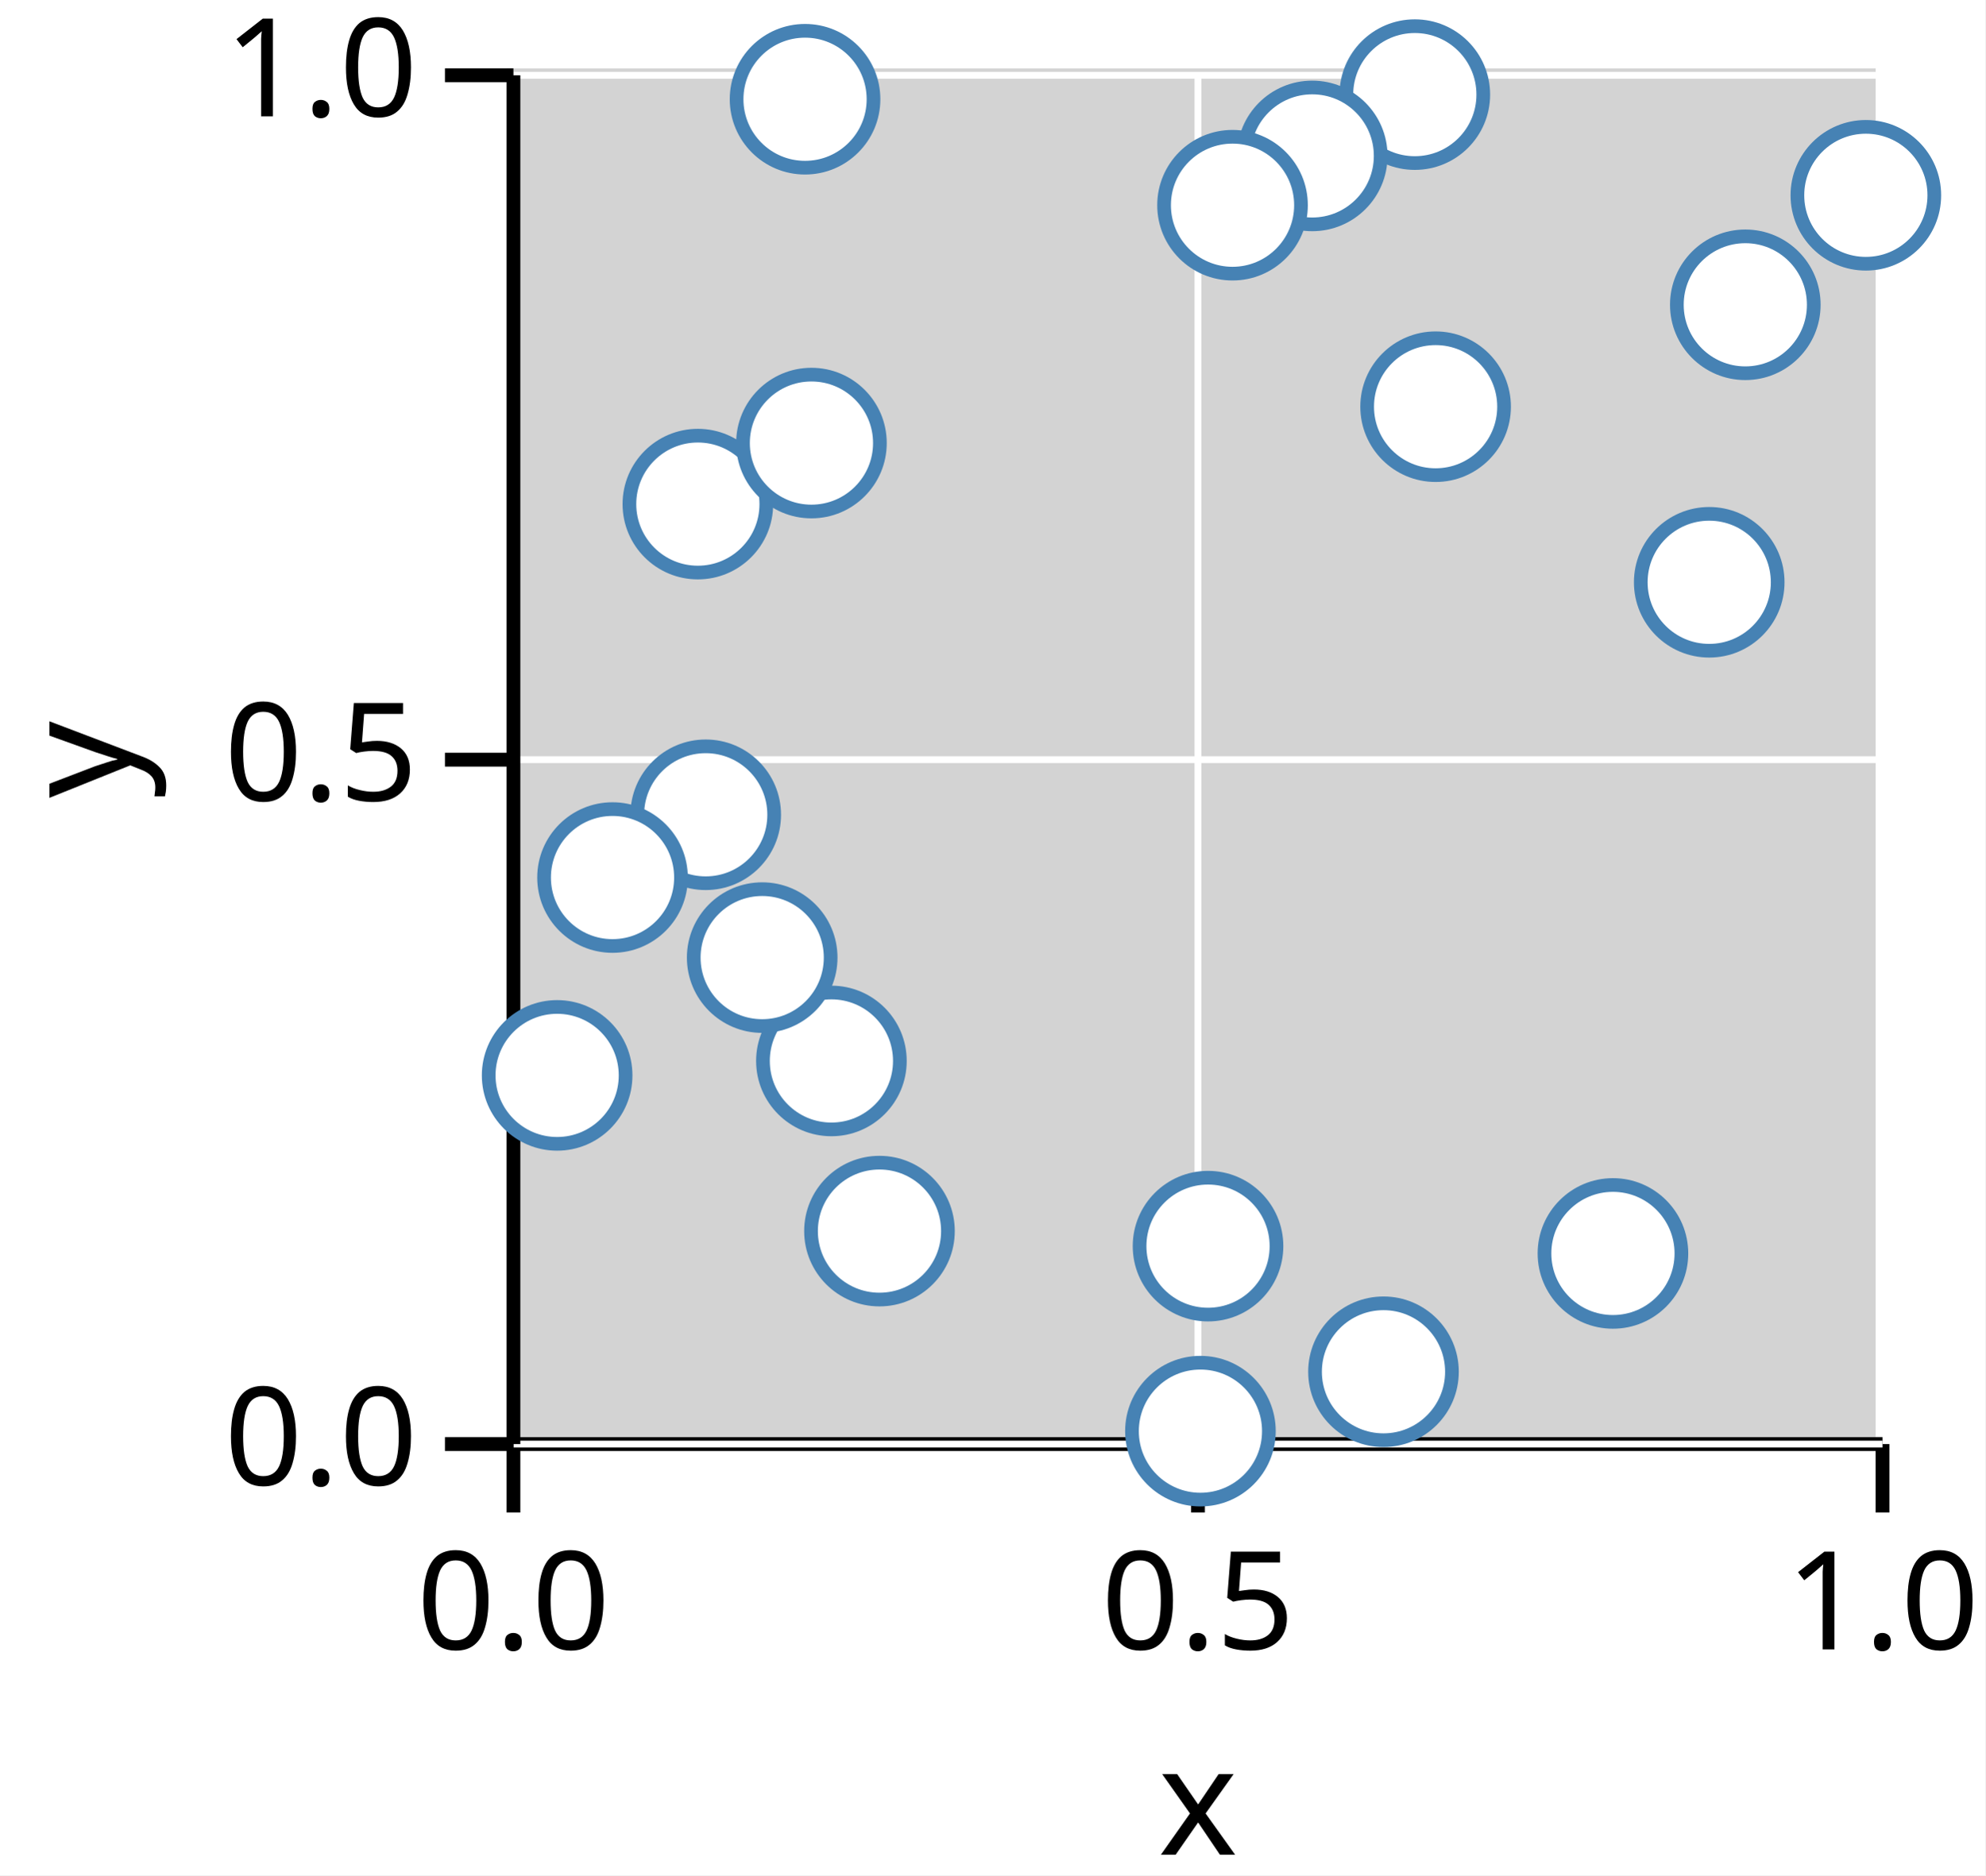
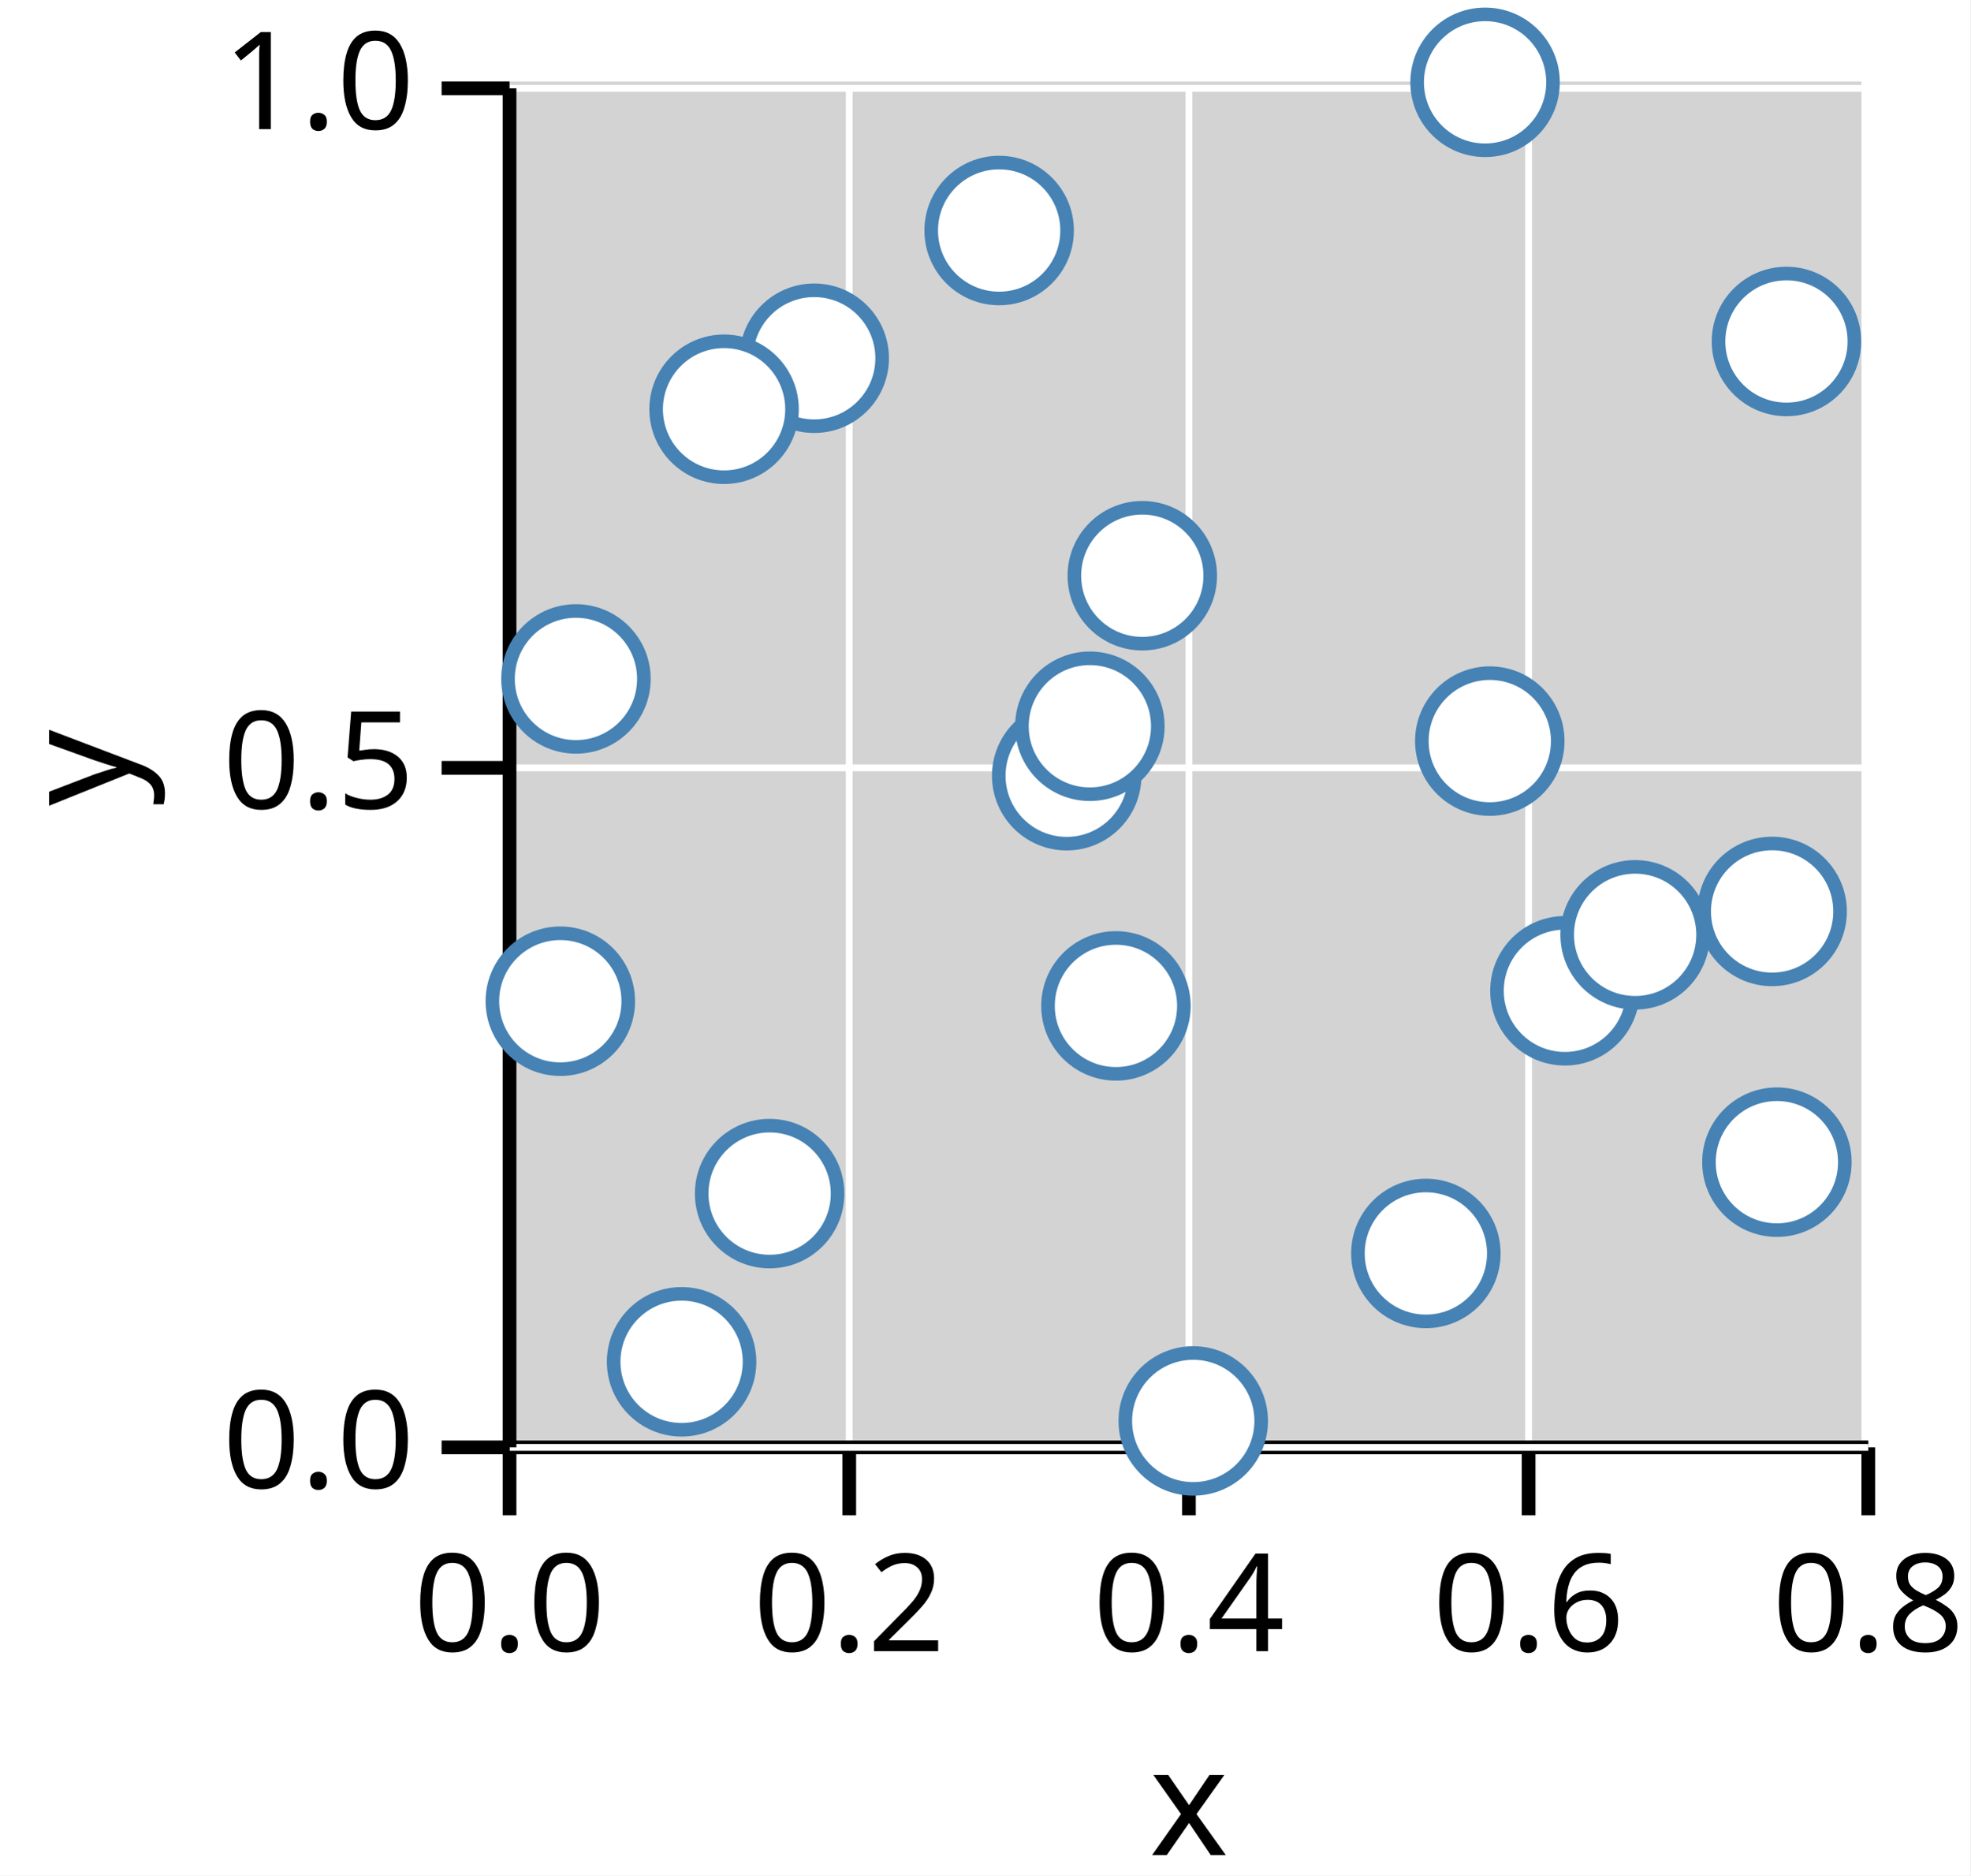
- <svg xmlns="http://www.w3.org/2000/svg" version="1.1" class="marks" width="145" height="137" viewBox="0 0 145 137">
-   <rect width="145" height="137" fill="white" />
-   <g fill="none" stroke-miterlimit="10" transform="translate(37,5)">
+ <svg xmlns="http://www.w3.org/2000/svg" version="1.1" class="marks" width="145" height="138" viewBox="0 0 145 138">
+   <rect width="145" height="138" fill="white" />
+   <g fill="none" stroke-miterlimit="10" transform="translate(37,6)">
    <g class="mark-group role-frame root" role="graphics-object" aria-roledescription="group mark container">
      <g transform="translate(0,0)">
        <path class="background" aria-hidden="true" d="M0,0h100v100h-100Z" fill="lightgray" />
        <g>
-           <g class="mark-group role-axis" role="graphics-symbol" aria-roledescription="axis" aria-label="X-axis titled 'x' for a linear scale with values from 0.0 to 1.0">
+           <g class="mark-group role-axis" role="graphics-symbol" aria-roledescription="axis" aria-label="X-axis titled 'x' for a linear scale with values from 0.0 to 0.8">
            <g transform="translate(0.5,100.5)">
              <path class="background" aria-hidden="true" d="M0,0h0v0h0Z" pointer-events="none" />
              <g>
                <g class="mark-rule role-axis-grid" pointer-events="none">
                  <line transform="translate(0,0)" x2="0" y2="-100" stroke="white" stroke-width="0.5" stroke-dasharray="0" opacity="1" />
+                   <line transform="translate(25,0)" x2="0" y2="-100" stroke="white" stroke-width="0.5" stroke-dasharray="0" opacity="1" />
                  <line transform="translate(50,0)" x2="0" y2="-100" stroke="white" stroke-width="0.5" stroke-dasharray="0" opacity="1" />
+                   <line transform="translate(75,0)" x2="0" y2="-100" stroke="white" stroke-width="0.5" stroke-dasharray="0" opacity="1" />
                  <line transform="translate(100,0)" x2="0" y2="-100" stroke="white" stroke-width="0.5" stroke-dasharray="0" opacity="1" />
                </g>
                <g class="mark-rule role-axis-tick" pointer-events="none">
                  <line transform="translate(0,0)" x2="0" y2="5" stroke="black" stroke-width="1.01" opacity="1" />
+                   <line transform="translate(25,0)" x2="0" y2="5" stroke="black" stroke-width="1.01" opacity="1" />
                  <line transform="translate(50,0)" x2="0" y2="5" stroke="black" stroke-width="1.01" opacity="1" />
+                   <line transform="translate(75,0)" x2="0" y2="5" stroke="black" stroke-width="1.01" opacity="1" />
                  <line transform="translate(100,0)" x2="0" y2="5" stroke="black" stroke-width="1.01" opacity="1" />
                </g>
                <g class="mark-text role-axis-label" pointer-events="none">
                  <text text-anchor="middle" transform="translate(0,15)" font-family="sans-serif" font-size="10px" font-style="normal" font-weight="400" fill="black" opacity="1">0.0</text>
-                   <text text-anchor="middle" transform="translate(50,15)" font-family="sans-serif" font-size="10px" font-style="normal" font-weight="400" fill="black" opacity="1">0.5</text>
-                   <text text-anchor="middle" transform="translate(100,15)" font-family="sans-serif" font-size="10px" font-style="normal" font-weight="400" fill="black" opacity="1">1.0</text>
+                   <text text-anchor="middle" transform="translate(25,15)" font-family="sans-serif" font-size="10px" font-style="normal" font-weight="400" fill="black" opacity="1">0.2</text>
+                   <text text-anchor="middle" transform="translate(50,15)" font-family="sans-serif" font-size="10px" font-style="normal" font-weight="400" fill="black" opacity="1">0.4</text>
+                   <text text-anchor="middle" transform="translate(75,15)" font-family="sans-serif" font-size="10px" font-style="normal" font-weight="400" fill="black" opacity="1">0.6</text>
+                   <text text-anchor="middle" transform="translate(100,15)" font-family="sans-serif" font-size="10px" font-style="normal" font-weight="400" fill="black" opacity="1">0.8</text>
                </g>
                <g class="mark-rule role-axis-domain" pointer-events="none">
                  <line transform="translate(0,0)" x2="100" y2="0" stroke="black" stroke-width="1.01" opacity="1" />
                </g>
                <g class="mark-text role-axis-title" pointer-events="none">
                  <text text-anchor="middle" transform="translate(50,30)" font-family="sans-serif" font-size="11px" font-style="normal" font-weight="400" fill="black" opacity="1">x</text>
                </g>
              </g>
              <path class="foreground" aria-hidden="true" d="" pointer-events="none" display="none" />
            </g>
          </g>
          <g class="mark-group role-axis" role="graphics-symbol" aria-roledescription="axis" aria-label="Y-axis titled 'y' for a linear scale with values from 0.0 to 1.0">
            <g transform="translate(0.5,0.5)">
              <path class="background" aria-hidden="true" d="M0,0h0v0h0Z" pointer-events="none" />
              <g>
                <g class="mark-rule role-axis-grid" pointer-events="none">
                  <line transform="translate(0,100)" x2="100" y2="0" stroke="white" stroke-width="0.5" stroke-dasharray="0" opacity="1" />
                  <line transform="translate(0,50)" x2="100" y2="0" stroke="white" stroke-width="0.5" stroke-dasharray="0" opacity="1" />
                  <line transform="translate(0,0)" x2="100" y2="0" stroke="white" stroke-width="0.5" stroke-dasharray="0" opacity="1" />
                </g>
                <g class="mark-rule role-axis-tick" pointer-events="none">
                  <line transform="translate(0,100)" x2="-5" y2="0" stroke="black" stroke-width="1.01" opacity="1" />
                  <line transform="translate(0,50)" x2="-5" y2="0" stroke="black" stroke-width="1.01" opacity="1" />
                  <line transform="translate(0,0)" x2="-5" y2="0" stroke="black" stroke-width="1.01" opacity="1" />
                </g>
                <g class="mark-text role-axis-label" pointer-events="none">
                  <text text-anchor="end" transform="translate(-7,103)" font-family="sans-serif" font-size="10px" font-style="normal" font-weight="400" fill="black" opacity="1">0.0</text>
                  <text text-anchor="end" transform="translate(-7,53)" font-family="sans-serif" font-size="10px" font-style="normal" font-weight="400" fill="black" opacity="1">0.5</text>
                  <text text-anchor="end" transform="translate(-7,3)" font-family="sans-serif" font-size="10px" font-style="normal" font-weight="400" fill="black" opacity="1">1.0</text>
                </g>
                <g class="mark-rule role-axis-domain" pointer-events="none">
                  <line transform="translate(0,100)" x2="0" y2="-100" stroke="black" stroke-width="1.01" opacity="1" />
                </g>
                <g class="mark-text role-axis-title" pointer-events="none">
                  <text text-anchor="middle" transform="translate(-26,50) rotate(-90) translate(0,-2)" font-family="sans-serif" font-size="11px" font-style="normal" font-weight="400" fill="black" opacity="1">y</text>
                </g>
              </g>
              <path class="foreground" aria-hidden="true" d="" pointer-events="none" display="none" />
            </g>
          </g>
          <g class="mark-group role-scope" role="graphics-object" aria-roledescription="group mark container">
            <g transform="translate(0,0)">
              <path class="background" aria-hidden="true" d="M0,0h0v0h0Z" />
              <g>
                <g class="mark-symbol role-mark points" role="graphics-symbol" aria-roledescription="symbol mark container">
-                   <path transform="translate(99.28298,9.267408)" d="M5,0A5,5,0,1,1,-5,0A5,5,0,1,1,5,0" fill="white" stroke="steelblue" stroke-width="1" opacity="1" />
-                   <path transform="translate(3.693487,73.56485)" d="M5,0A5,5,0,1,1,-5,0A5,5,0,1,1,5,0" fill="white" stroke="steelblue" stroke-width="1" opacity="1" />
-                   <path transform="translate(13.97211,31.8282)" d="M5,0A5,5,0,1,1,-5,0A5,5,0,1,1,5,0" fill="white" stroke="steelblue" stroke-width="1" opacity="1" />
-                   <path transform="translate(64.05119,95.21651)" d="M5,0A5,5,0,1,1,-5,0A5,5,0,1,1,5,0" fill="white" stroke="steelblue" stroke-width="1" opacity="1" />
-                   <path transform="translate(14.5458,54.52483)" d="M5,0A5,5,0,1,1,-5,0A5,5,0,1,1,5,0" fill="white" stroke="steelblue" stroke-width="1" opacity="1" />
-                   <path transform="translate(67.85787,24.71143)" d="M5,0A5,5,0,1,1,-5,0A5,5,0,1,1,5,0" fill="white" stroke="steelblue" stroke-width="1" opacity="1" />
-                   <path transform="translate(50.68043,99.55567)" d="M5,0A5,5,0,1,1,-5,0A5,5,0,1,1,5,0" fill="white" stroke="steelblue" stroke-width="1" opacity="1" />
-                   <path transform="translate(51.23511,86.0399)" d="M5,0A5,5,0,1,1,-5,0A5,5,0,1,1,5,0" fill="white" stroke="steelblue" stroke-width="1" opacity="1" />
-                   <path transform="translate(23.72648,72.51032)" d="M5,0A5,5,0,1,1,-5,0A5,5,0,1,1,5,0" fill="white" stroke="steelblue" stroke-width="1" opacity="1" />
-                   <path transform="translate(87.84326,37.53944)" d="M5,0A5,5,0,1,1,-5,0A5,5,0,1,1,5,0" fill="white" stroke="steelblue" stroke-width="1" opacity="1" />
-                   <path transform="translate(66.33974,1.91189)" d="M5,0A5,5,0,1,1,-5,0A5,5,0,1,1,5,0" fill="white" stroke="steelblue" stroke-width="1" opacity="1" />
-                   <path transform="translate(90.47889,17.26646)" d="M5,0A5,5,0,1,1,-5,0A5,5,0,1,1,5,0" fill="white" stroke="steelblue" stroke-width="1" opacity="1" />
-                   <path transform="translate(27.23704,84.94095)" d="M5,0A5,5,0,1,1,-5,0A5,5,0,1,1,5,0" fill="white" stroke="steelblue" stroke-width="1" opacity="1" />
-                   <path transform="translate(22.268,27.36875)" d="M5,0A5,5,0,1,1,-5,0A5,5,0,1,1,5,0" fill="white" stroke="steelblue" stroke-width="1" opacity="1" />
-                   <path transform="translate(18.67087,64.95945)" d="M5,0A5,5,0,1,1,-5,0A5,5,0,1,1,5,0" fill="white" stroke="steelblue" stroke-width="1" opacity="1" />
-                   <path transform="translate(80.81071,86.57253)" d="M5,0A5,5,0,1,1,-5,0A5,5,0,1,1,5,0" fill="white" stroke="steelblue" stroke-width="1" opacity="1" />
-                   <path transform="translate(21.80107,2.250379)" d="M5,0A5,5,0,1,1,-5,0A5,5,0,1,1,5,0" fill="white" stroke="steelblue" stroke-width="1" opacity="1" />
-                   <path transform="translate(7.738853,59.11027)" d="M5,0A5,5,0,1,1,-5,0A5,5,0,1,1,5,0" fill="white" stroke="steelblue" stroke-width="1" opacity="1" />
-                   <path transform="translate(58.84562,6.390434)" d="M5,0A5,5,0,1,1,-5,0A5,5,0,1,1,5,0" fill="white" stroke="steelblue" stroke-width="1" opacity="1" />
-                   <path transform="translate(53.02478,9.991139)" d="M5,0A5,5,0,1,1,-5,0A5,5,0,1,1,5,0" fill="white" stroke="steelblue" stroke-width="1" opacity="1" />
+                   <path transform="translate(41.50533,51.07948)" d="M5,0A5,5,0,1,1,-5,0A5,5,0,1,1,5,0" fill="white" stroke="steelblue" stroke-width="1" opacity="1" />
+                   <path transform="translate(22.92272,20.36025)" d="M5,0A5,5,0,1,1,-5,0A5,5,0,1,1,5,0" fill="white" stroke="steelblue" stroke-width="1" opacity="1" />
+                   <path transform="translate(93.42199,61.06515)" d="M5,0A5,5,0,1,1,-5,0A5,5,0,1,1,5,0" fill="white" stroke="steelblue" stroke-width="1" opacity="1" />
+                   <path transform="translate(4.237251,67.67211)" d="M5,0A5,5,0,1,1,-5,0A5,5,0,1,1,5,0" fill="white" stroke="steelblue" stroke-width="1" opacity="1" />
+                   <path transform="translate(19.64133,81.82764)" d="M5,0A5,5,0,1,1,-5,0A5,5,0,1,1,5,0" fill="white" stroke="steelblue" stroke-width="1" opacity="1" />
+                   <path transform="translate(36.53358,10.96204)" d="M5,0A5,5,0,1,1,-5,0A5,5,0,1,1,5,0" fill="white" stroke="steelblue" stroke-width="1" opacity="1" />
+                   <path transform="translate(45.1289,68.01635)" d="M5,0A5,5,0,1,1,-5,0A5,5,0,1,1,5,0" fill="white" stroke="steelblue" stroke-width="1" opacity="1" />
+                   <path transform="translate(78.17311,66.90425)" d="M5,0A5,5,0,1,1,-5,0A5,5,0,1,1,5,0" fill="white" stroke="steelblue" stroke-width="1" opacity="1" />
+                   <path transform="translate(16.28898,24.11388)" d="M5,0A5,5,0,1,1,-5,0A5,5,0,1,1,5,0" fill="white" stroke="steelblue" stroke-width="1" opacity="1" />
+                   <path transform="translate(5.386937,43.95796)" d="M5,0A5,5,0,1,1,-5,0A5,5,0,1,1,5,0" fill="white" stroke="steelblue" stroke-width="1" opacity="1" />
+                   <path transform="translate(72.29672,0.05806171)" d="M5,0A5,5,0,1,1,-5,0A5,5,0,1,1,5,0" fill="white" stroke="steelblue" stroke-width="1" opacity="1" />
+                   <path transform="translate(94.47672,19.12655)" d="M5,0A5,5,0,1,1,-5,0A5,5,0,1,1,5,0" fill="white" stroke="steelblue" stroke-width="1" opacity="1" />
+                   <path transform="translate(43.20948,47.43995)" d="M5,0A5,5,0,1,1,-5,0A5,5,0,1,1,5,0" fill="white" stroke="steelblue" stroke-width="1" opacity="1" />
+                   <path transform="translate(13.16316,94.20465)" d="M5,0A5,5,0,1,1,-5,0A5,5,0,1,1,5,0" fill="white" stroke="steelblue" stroke-width="1" opacity="1" />
+                   <path transform="translate(72.64274,48.53234)" d="M5,0A5,5,0,1,1,-5,0A5,5,0,1,1,5,0" fill="white" stroke="steelblue" stroke-width="1" opacity="1" />
+                   <path transform="translate(83.33998,62.78665)" d="M5,0A5,5,0,1,1,-5,0A5,5,0,1,1,5,0" fill="white" stroke="steelblue" stroke-width="1" opacity="1" />
+                   <path transform="translate(50.81865,98.5561)" d="M5,0A5,5,0,1,1,-5,0A5,5,0,1,1,5,0" fill="white" stroke="steelblue" stroke-width="1" opacity="1" />
+                   <path transform="translate(67.93852,86.23089)" d="M5,0A5,5,0,1,1,-5,0A5,5,0,1,1,5,0" fill="white" stroke="steelblue" stroke-width="1" opacity="1" />
+                   <path transform="translate(47.06876,36.36344)" d="M5,0A5,5,0,1,1,-5,0A5,5,0,1,1,5,0" fill="white" stroke="steelblue" stroke-width="1" opacity="1" />
+                   <path transform="translate(93.77256,79.51543)" d="M5,0A5,5,0,1,1,-5,0A5,5,0,1,1,5,0" fill="white" stroke="steelblue" stroke-width="1" opacity="1" />
                </g>
              </g>
              <path class="foreground" aria-hidden="true" d="" display="none" />
            </g>
          </g>
        </g>
        <path class="foreground" aria-hidden="true" d="" display="none" />
      </g>
    </g>
  </g>
</svg>
